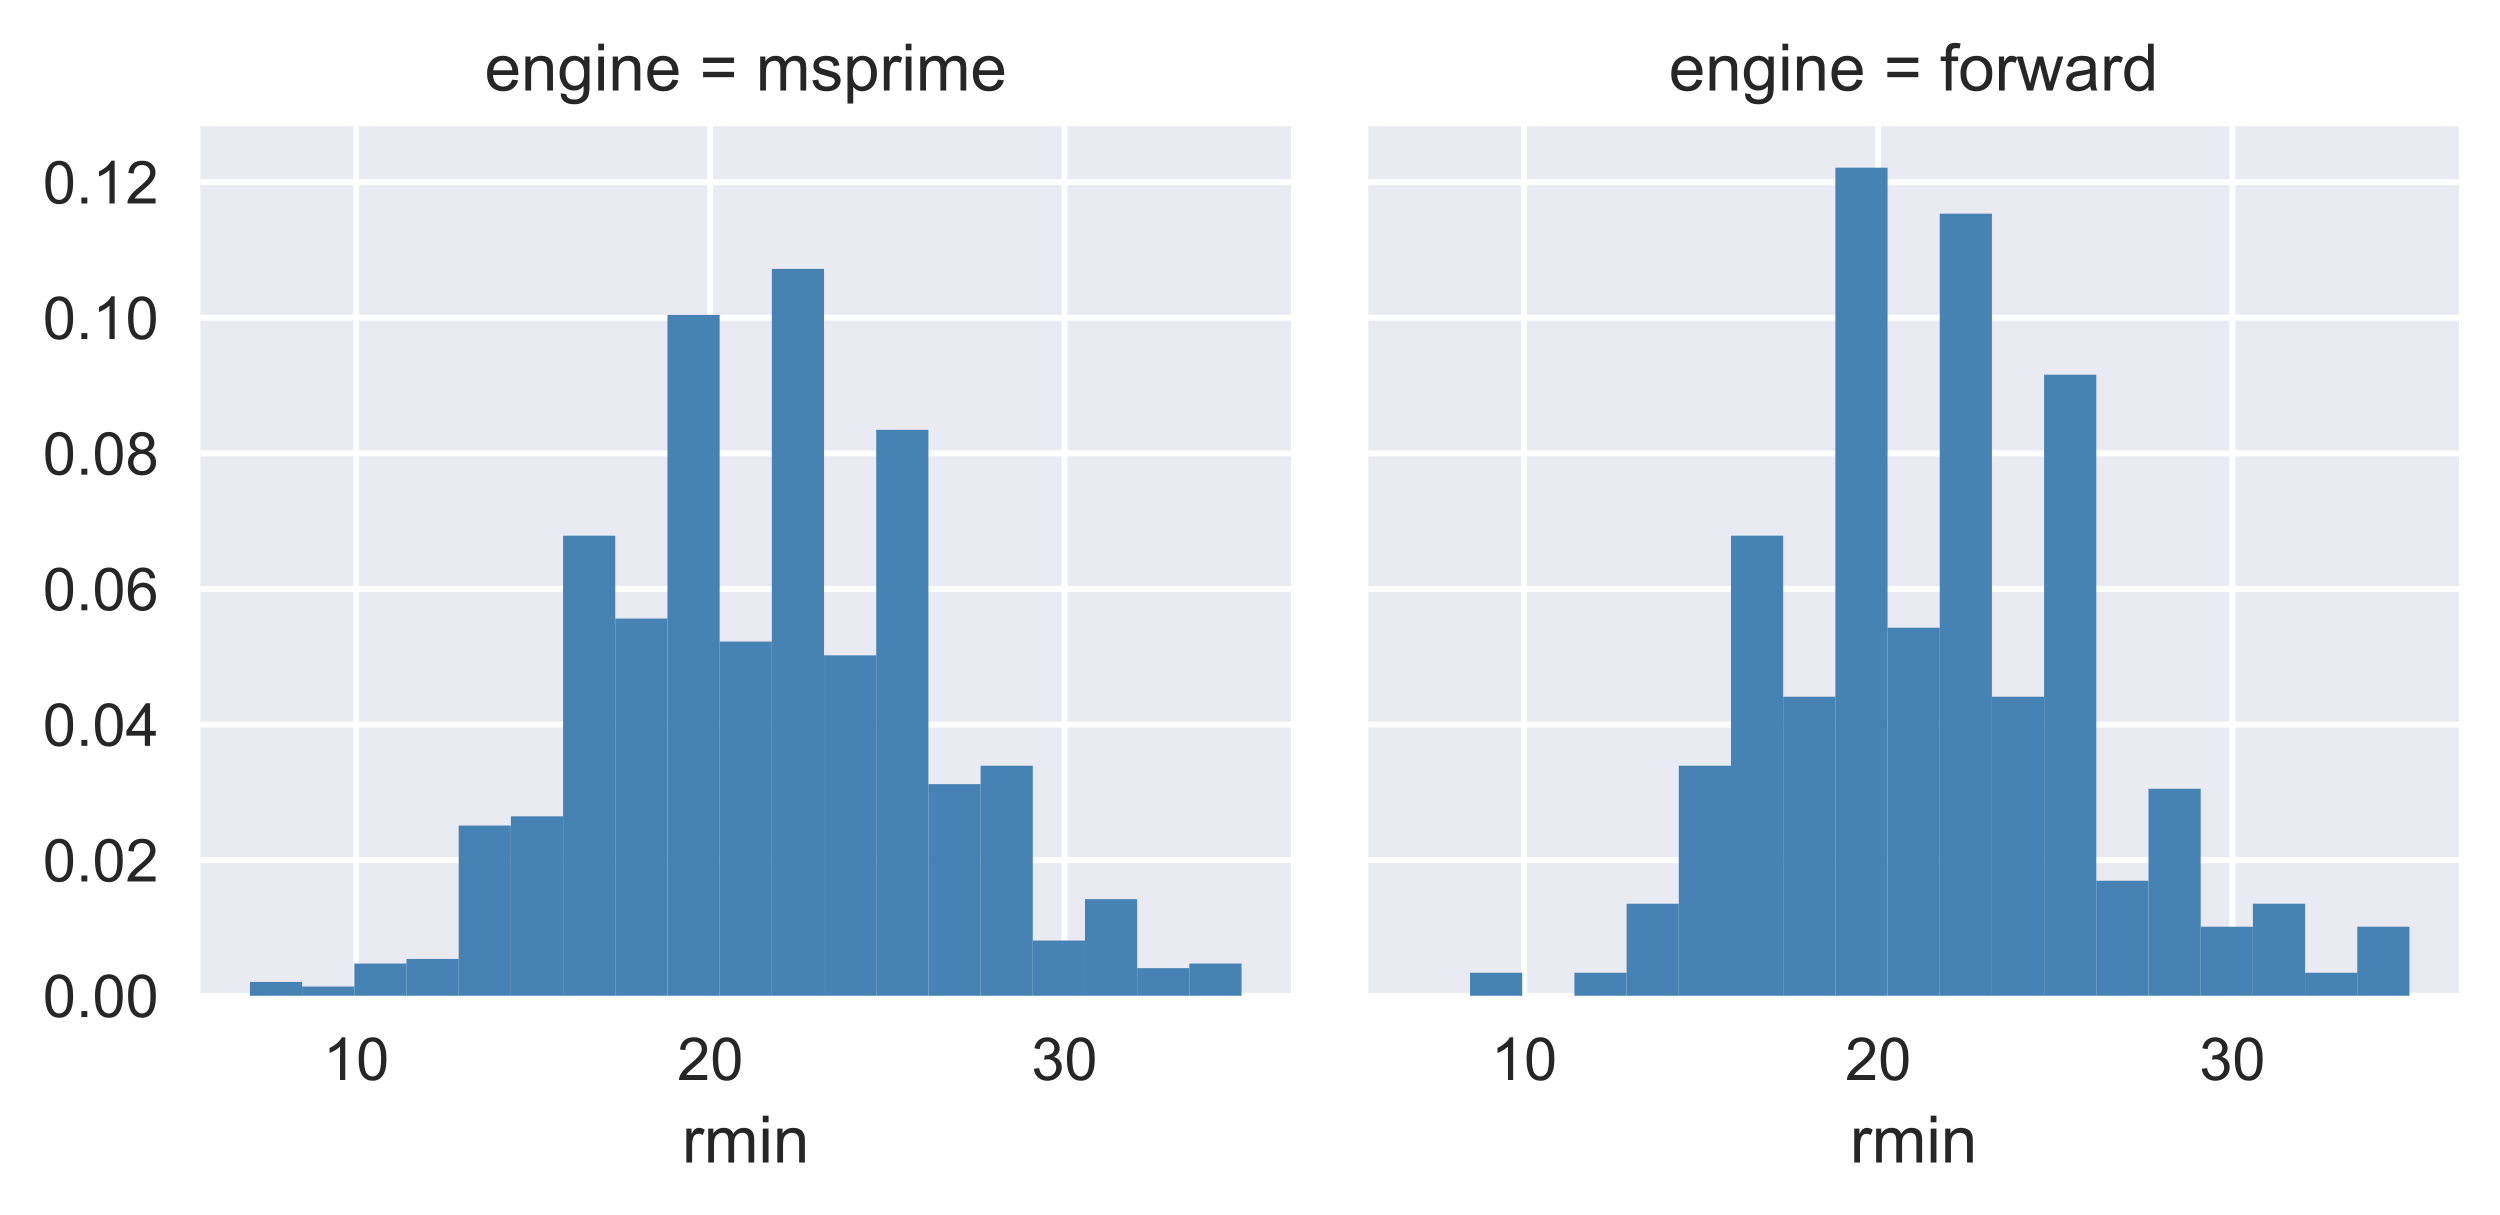
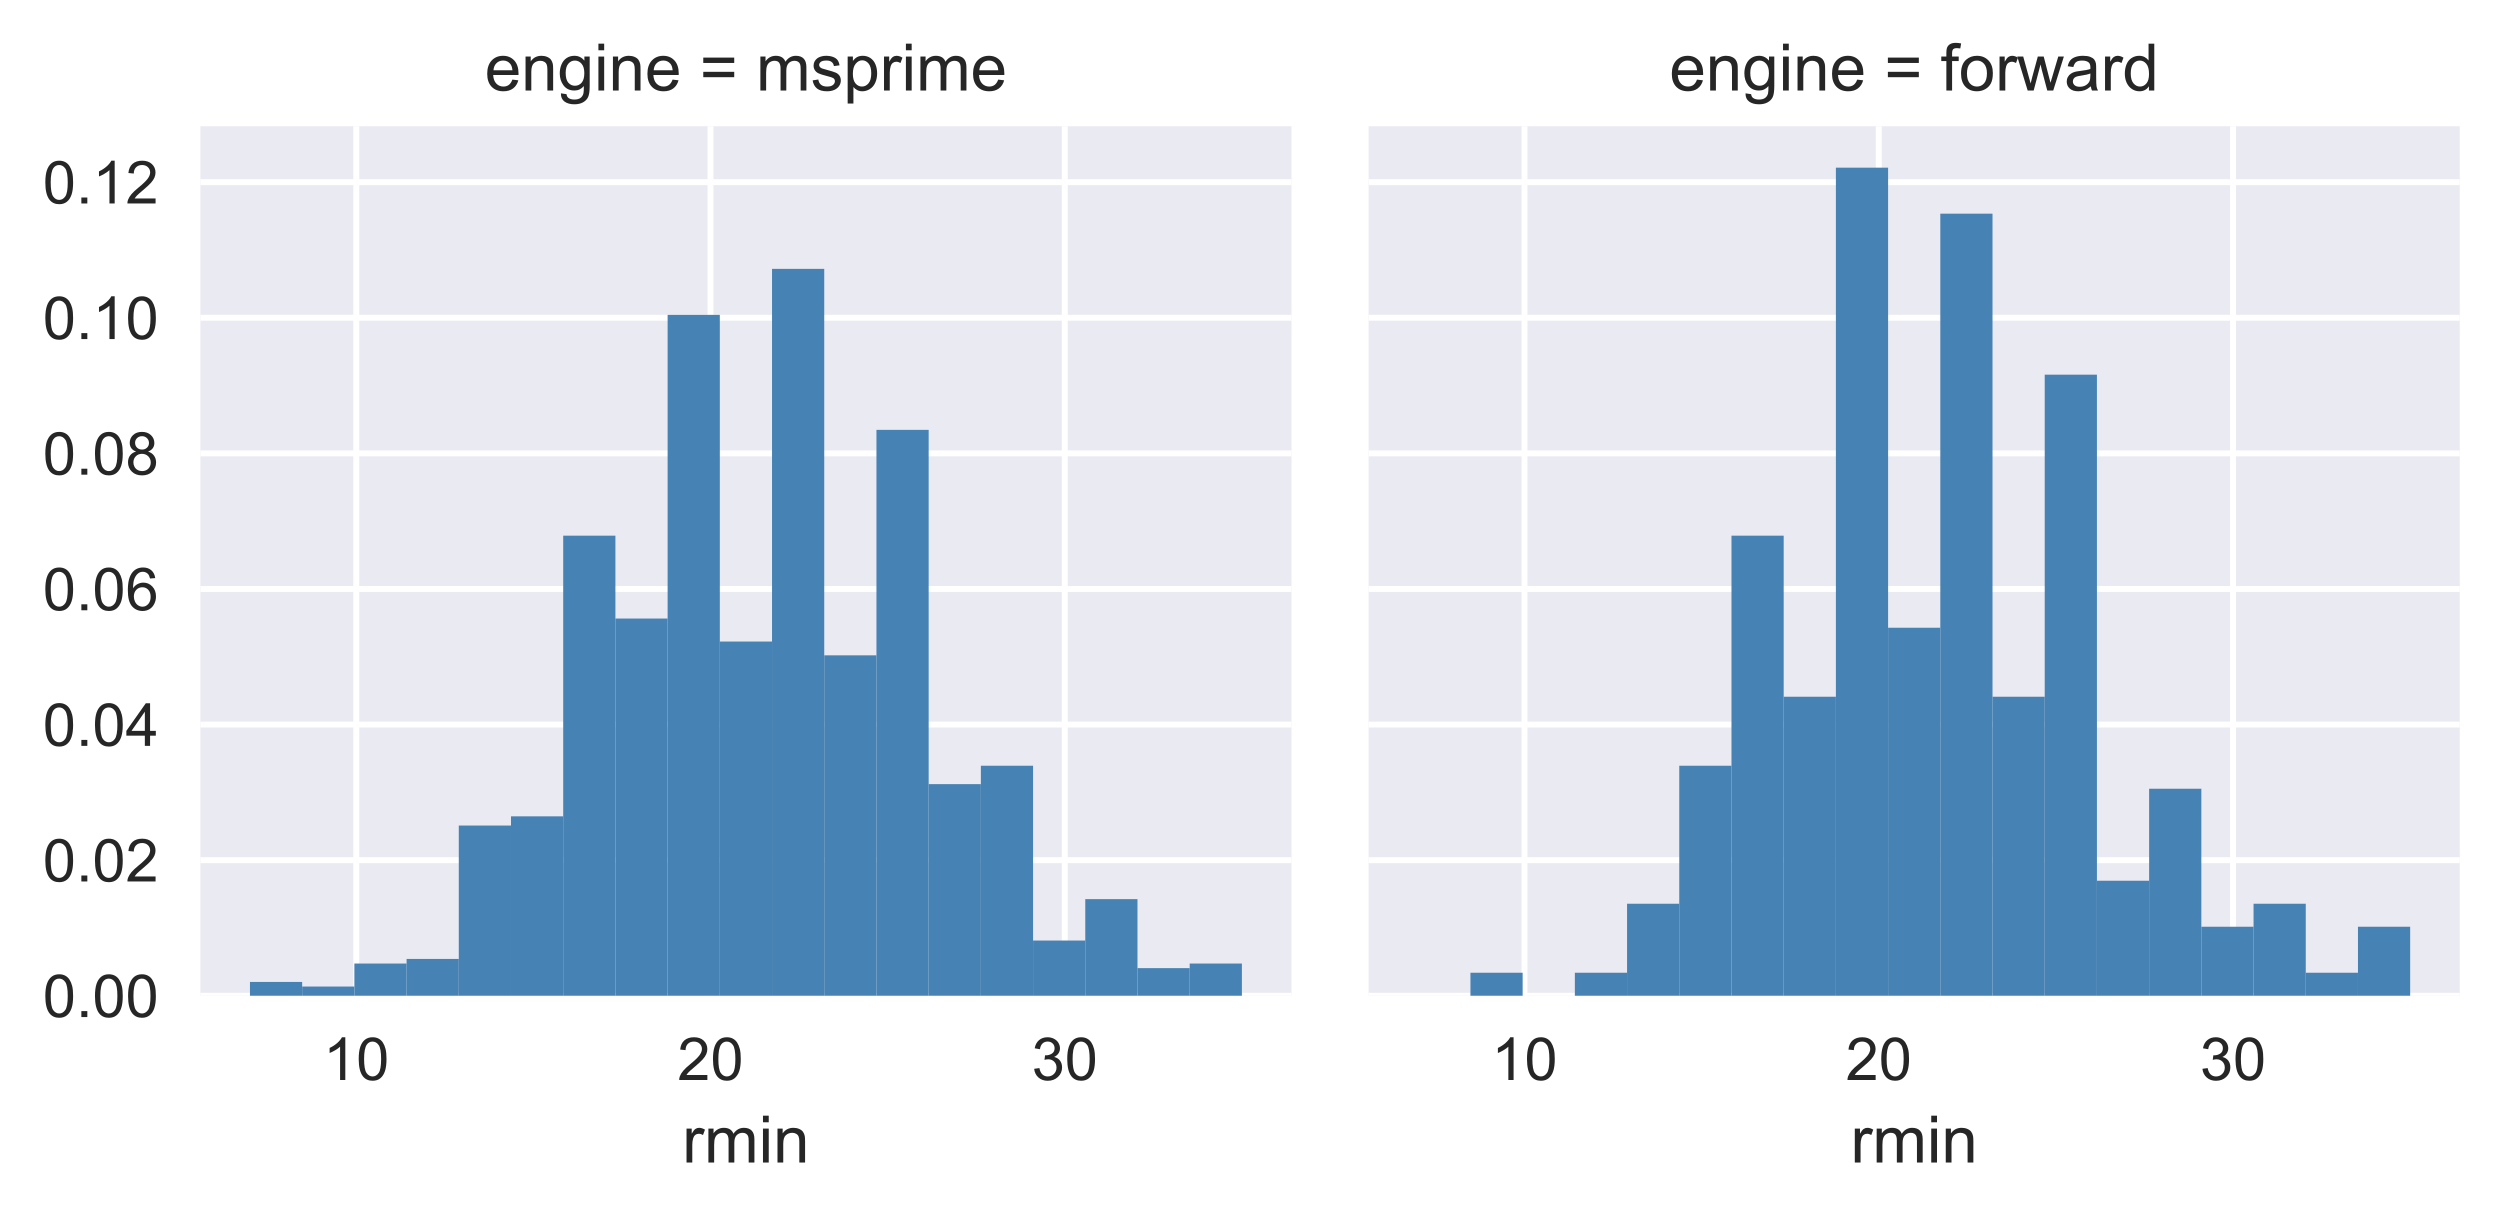
<svg xmlns="http://www.w3.org/2000/svg" xmlns:xlink="http://www.w3.org/1999/xlink" height="204pt" version="1.1" viewBox="0 0 420 204" width="420pt">
  <defs>
    <style type="text/css">
*{stroke-linecap:butt;stroke-linejoin:round;}
  </style>
  </defs>
  <g id="figure_1">
    <g id="patch_1">
-       <path d="M 0 204.693  L 420.316 204.693  L 420.316 0  L 0 0  z " style="fill:#ffffff;" />
+       <path d="M 0 204.693  L 420.441 204.693  L 420.441 0  L 0 0  z " style="fill:#ffffff;" />
    </g>
    <g id="axes_1">
      <g id="patch_2">
-         <path d="M 33.661 167.288  L 216.908 167.288  L 216.908 21.208  L 33.661 21.208  z " style="fill:#eaeaf2;" />
+         <path d="M 33.661 167.288  L 216.971 167.288  L 216.971 21.208  L 33.661 21.208  z " style="fill:#eaeaf2;" />
      </g>
      <g id="matplotlib.axis_1">
        <g id="xtick_1">
          <g id="line2d_1">
-             <path clip-path="url(#pae67d15518)" d="M 59.839 167.288  L 59.839 21.208  " style="fill:none;stroke:#ffffff;stroke-linecap:round;" />
+             <path clip-path="url(#pdf71f9abe4)" d="M 59.848 167.288  L 59.848 21.208  " style="fill:none;stroke:#ffffff;stroke-linecap:round;" />
          </g>
          <g id="line2d_2" />
          <g id="text_1">
            <defs>
              <path d="M 37.25 0  L 28.469 0  L 28.469 56  Q 25.297 52.984 20.141 49.953  Q 14.984 46.922 10.891 45.406  L 10.891 53.906  Q 18.266 57.375 23.781 62.297  Q 29.297 67.234 31.594 71.875  L 37.25 71.875  z " id="ArialMT-31" />
              <path d="M 4.156 35.297  Q 4.156 48 6.766 55.734  Q 9.375 63.484 14.516 67.672  Q 19.672 71.875 27.484 71.875  Q 33.25 71.875 37.594 69.547  Q 41.938 67.234 44.766 62.859  Q 47.609 58.5 49.219 52.219  Q 50.828 45.953 50.828 35.297  Q 50.828 22.703 48.234 14.969  Q 45.656 7.234 40.5 3  Q 35.359 -1.219 27.484 -1.219  Q 17.141 -1.219 11.234 6.203  Q 4.156 15.141 4.156 35.297  z M 13.188 35.297  Q 13.188 17.672 17.312 11.828  Q 21.438 6 27.484 6  Q 33.547 6 37.672 11.859  Q 41.797 17.719 41.797 35.297  Q 41.797 52.984 37.672 58.781  Q 33.547 64.594 27.391 64.594  Q 21.344 64.594 17.719 59.469  Q 13.188 52.938 13.188 35.297  z " id="ArialMT-30" />
            </defs>
-             <g style="fill:#262626;" transform="translate(54.27821 181.4455)scale(0.1 -0.1)">
+             <g style="fill:#262626;" transform="translate(54.28714 181.4455)scale(0.1 -0.1)">
              <use xlink:href="#ArialMT-31" />
              <use x="55.615" xlink:href="#ArialMT-30" />
            </g>
          </g>
        </g>
        <g id="xtick_2">
          <g id="line2d_3">
-             <path clip-path="url(#pae67d15518)" d="M 119.335 167.288  L 119.335 21.208  " style="fill:none;stroke:#ffffff;stroke-linecap:round;" />
+             <path clip-path="url(#pdf71f9abe4)" d="M 119.364 167.288  L 119.364 21.208  " style="fill:none;stroke:#ffffff;stroke-linecap:round;" />
          </g>
          <g id="line2d_4" />
          <g id="text_2">
            <defs>
              <path d="M 50.344 8.453  L 50.344 0  L 3.031 0  Q 2.938 3.172 4.047 6.109  Q 5.859 10.938 9.828 15.625  Q 13.812 20.312 21.344 26.469  Q 33.016 36.031 37.109 41.625  Q 41.219 47.219 41.219 52.203  Q 41.219 57.422 37.469 61  Q 33.734 64.594 27.734 64.594  Q 21.391 64.594 17.578 60.781  Q 13.766 56.984 13.719 50.25  L 4.688 51.172  Q 5.609 61.281 11.656 66.578  Q 17.719 71.875 27.938 71.875  Q 38.234 71.875 44.234 66.156  Q 50.25 60.453 50.25 52  Q 50.25 47.703 48.484 43.547  Q 46.734 39.406 42.656 34.812  Q 38.578 30.219 29.109 22.219  Q 21.188 15.578 18.938 13.203  Q 16.703 10.844 15.234 8.453  z " id="ArialMT-32" />
            </defs>
-             <g style="fill:#262626;" transform="translate(113.7742 181.4455)scale(0.1 -0.1)">
+             <g style="fill:#262626;" transform="translate(113.8034 181.4455)scale(0.1 -0.1)">
              <use xlink:href="#ArialMT-32" />
              <use x="55.615" xlink:href="#ArialMT-30" />
            </g>
          </g>
        </g>
        <g id="xtick_3">
          <g id="line2d_5">
-             <path clip-path="url(#pae67d15518)" d="M 178.831 167.288  L 178.831 21.208  " style="fill:none;stroke:#ffffff;stroke-linecap:round;" />
+             <path clip-path="url(#pdf71f9abe4)" d="M 178.881 167.288  L 178.881 21.208  " style="fill:none;stroke:#ffffff;stroke-linecap:round;" />
          </g>
          <g id="line2d_6" />
          <g id="text_3">
            <defs>
              <path d="M 4.203 18.891  L 12.984 20.062  Q 14.5 12.594 18.141 9.297  Q 21.781 6 27 6  Q 33.203 6 37.469 10.297  Q 41.75 14.594 41.75 20.953  Q 41.75 27 37.797 30.922  Q 33.844 34.859 27.734 34.859  Q 25.25 34.859 21.531 33.891  L 22.516 41.609  Q 23.391 41.5 23.922 41.5  Q 29.547 41.5 34.031 44.422  Q 38.531 47.359 38.531 53.469  Q 38.531 58.297 35.25 61.469  Q 31.984 64.656 26.812 64.656  Q 21.688 64.656 18.266 61.422  Q 14.844 58.203 13.875 51.766  L 5.078 53.328  Q 6.688 62.156 12.391 67.016  Q 18.109 71.875 26.609 71.875  Q 32.469 71.875 37.391 69.359  Q 42.328 66.844 44.938 62.5  Q 47.562 58.156 47.562 53.266  Q 47.562 48.641 45.062 44.828  Q 42.578 41.016 37.703 38.766  Q 44.047 37.312 47.562 32.688  Q 51.078 28.078 51.078 21.141  Q 51.078 11.766 44.234 5.25  Q 37.406 -1.266 26.953 -1.266  Q 17.531 -1.266 11.297 4.344  Q 5.078 9.969 4.203 18.891  z " id="ArialMT-33" />
            </defs>
-             <g style="fill:#262626;" transform="translate(173.2701 181.4455)scale(0.1 -0.1)">
+             <g style="fill:#262626;" transform="translate(173.3196 181.4455)scale(0.1 -0.1)">
              <use xlink:href="#ArialMT-33" />
              <use x="55.615" xlink:href="#ArialMT-30" />
            </g>
          </g>
        </g>
        <g id="text_4">
          <defs>
            <path d="M 6.5 0  L 6.5 51.859  L 14.406 51.859  L 14.406 44  Q 17.438 49.516 20 51.266  Q 22.562 53.031 25.641 53.031  Q 30.078 53.031 34.672 50.203  L 31.641 42.047  Q 28.422 43.953 25.203 43.953  Q 22.312 43.953 20.016 42.219  Q 17.719 40.484 16.75 37.406  Q 15.281 32.719 15.281 27.156  L 15.281 0  z " id="ArialMT-72" />
            <path d="M 6.594 0  L 6.594 51.859  L 14.453 51.859  L 14.453 44.578  Q 16.891 48.391 20.938 50.703  Q 25 53.031 30.172 53.031  Q 35.938 53.031 39.625 50.641  Q 43.312 48.25 44.828 43.953  Q 50.984 53.031 60.844 53.031  Q 68.562 53.031 72.703 48.75  Q 76.859 44.484 76.859 35.594  L 76.859 0  L 68.109 0  L 68.109 32.672  Q 68.109 37.938 67.25 40.25  Q 66.406 42.578 64.156 43.984  Q 61.922 45.406 58.891 45.406  Q 53.422 45.406 49.797 41.766  Q 46.188 38.141 46.188 30.125  L 46.188 0  L 37.406 0  L 37.406 33.688  Q 37.406 39.547 35.25 42.469  Q 33.109 45.406 28.219 45.406  Q 24.516 45.406 21.359 43.453  Q 18.219 41.5 16.797 37.734  Q 15.375 33.984 15.375 26.906  L 15.375 0  z " id="ArialMT-6d" />
            <path d="M 6.641 61.469  L 6.641 71.578  L 15.438 71.578  L 15.438 61.469  z M 6.641 0  L 6.641 51.859  L 15.438 51.859  L 15.438 0  z " id="ArialMT-69" />
            <path d="M 6.594 0  L 6.594 51.859  L 14.5 51.859  L 14.5 44.484  Q 20.219 53.031 31 53.031  Q 35.688 53.031 39.625 51.344  Q 43.562 49.656 45.516 46.922  Q 47.469 44.188 48.25 40.438  Q 48.734 37.984 48.734 31.891  L 48.734 0  L 39.938 0  L 39.938 31.547  Q 39.938 36.922 38.906 39.578  Q 37.891 42.234 35.281 43.812  Q 32.672 45.406 29.156 45.406  Q 23.531 45.406 19.453 41.844  Q 15.375 38.281 15.375 28.328  L 15.375 0  z " id="ArialMT-6e" />
          </defs>
-           <g style="fill:#262626;" transform="translate(114.5915 195.3066)scale(0.11 -0.11)">
+           <g style="fill:#262626;" transform="translate(114.6227 195.3066)scale(0.11 -0.11)">
            <use xlink:href="#ArialMT-72" />
            <use x="33.301" xlink:href="#ArialMT-6d" />
            <use x="116.602" xlink:href="#ArialMT-69" />
            <use x="138.818" xlink:href="#ArialMT-6e" />
          </g>
        </g>
      </g>
      <g id="matplotlib.axis_2">
        <g id="ytick_1">
          <g id="line2d_7">
-             <path clip-path="url(#pae67d15518)" d="M 33.661 167.288  L 216.908 167.288  " style="fill:none;stroke:#ffffff;stroke-linecap:round;" />
+             <path clip-path="url(#pdf71f9abe4)" d="M 33.661 167.288  L 216.971 167.288  " style="fill:none;stroke:#ffffff;stroke-linecap:round;" />
          </g>
          <g id="line2d_8" />
          <g id="text_5">
            <defs>
              <path d="M 9.078 0  L 9.078 10.016  L 19.094 10.016  L 19.094 0  z " id="ArialMT-2e" />
            </defs>
            <g style="fill:#262626;" transform="translate(7.2 170.8666)scale(0.1 -0.1)">
              <use xlink:href="#ArialMT-30" />
              <use x="55.615" xlink:href="#ArialMT-2e" />
              <use x="83.398" xlink:href="#ArialMT-30" />
              <use x="139.014" xlink:href="#ArialMT-30" />
            </g>
          </g>
        </g>
        <g id="ytick_2">
          <g id="line2d_9">
-             <path clip-path="url(#pae67d15518)" d="M 33.661 144.507  L 216.908 144.507  " style="fill:none;stroke:#ffffff;stroke-linecap:round;" />
+             <path clip-path="url(#pdf71f9abe4)" d="M 33.661 144.507  L 216.971 144.507  " style="fill:none;stroke:#ffffff;stroke-linecap:round;" />
          </g>
          <g id="line2d_10" />
          <g id="text_6">
            <g style="fill:#262626;" transform="translate(7.2 148.0861)scale(0.1 -0.1)">
              <use xlink:href="#ArialMT-30" />
              <use x="55.615" xlink:href="#ArialMT-2e" />
              <use x="83.398" xlink:href="#ArialMT-30" />
              <use x="139.014" xlink:href="#ArialMT-32" />
            </g>
          </g>
        </g>
        <g id="ytick_3">
          <g id="line2d_11">
-             <path clip-path="url(#pae67d15518)" d="M 33.661 121.727  L 216.908 121.727  " style="fill:none;stroke:#ffffff;stroke-linecap:round;" />
+             <path clip-path="url(#pdf71f9abe4)" d="M 33.661 121.727  L 216.971 121.727  " style="fill:none;stroke:#ffffff;stroke-linecap:round;" />
          </g>
          <g id="line2d_12" />
          <g id="text_7">
            <defs>
              <path d="M 32.328 0  L 32.328 17.141  L 1.266 17.141  L 1.266 25.203  L 33.938 71.578  L 41.109 71.578  L 41.109 25.203  L 50.781 25.203  L 50.781 17.141  L 41.109 17.141  L 41.109 0  z M 32.328 25.203  L 32.328 57.469  L 9.906 25.203  z " id="ArialMT-34" />
            </defs>
            <g style="fill:#262626;" transform="translate(7.2 125.3055)scale(0.1 -0.1)">
              <use xlink:href="#ArialMT-30" />
              <use x="55.615" xlink:href="#ArialMT-2e" />
              <use x="83.398" xlink:href="#ArialMT-30" />
              <use x="139.014" xlink:href="#ArialMT-34" />
            </g>
          </g>
        </g>
        <g id="ytick_4">
          <g id="line2d_13">
-             <path clip-path="url(#pae67d15518)" d="M 33.661 98.946  L 216.908 98.946  " style="fill:none;stroke:#ffffff;stroke-linecap:round;" />
+             <path clip-path="url(#pdf71f9abe4)" d="M 33.661 98.946  L 216.971 98.946  " style="fill:none;stroke:#ffffff;stroke-linecap:round;" />
          </g>
          <g id="line2d_14" />
          <g id="text_8">
            <defs>
              <path d="M 49.75 54.047  L 41.016 53.375  Q 39.844 58.547 37.703 60.891  Q 34.125 64.656 28.906 64.656  Q 24.703 64.656 21.531 62.312  Q 17.391 59.281 14.984 53.469  Q 12.594 47.656 12.5 36.922  Q 15.672 41.75 20.266 44.094  Q 24.859 46.438 29.891 46.438  Q 38.672 46.438 44.844 39.969  Q 51.031 33.5 51.031 23.25  Q 51.031 16.5 48.125 10.719  Q 45.219 4.938 40.141 1.859  Q 35.062 -1.219 28.609 -1.219  Q 17.625 -1.219 10.688 6.859  Q 3.766 14.938 3.766 33.5  Q 3.766 54.25 11.422 63.672  Q 18.109 71.875 29.438 71.875  Q 37.891 71.875 43.281 67.141  Q 48.688 62.406 49.75 54.047  z M 13.875 23.188  Q 13.875 18.656 15.797 14.5  Q 17.719 10.359 21.188 8.172  Q 24.656 6 28.469 6  Q 34.031 6 38.031 10.484  Q 42.047 14.984 42.047 22.703  Q 42.047 30.125 38.078 34.391  Q 34.125 38.672 28.125 38.672  Q 22.172 38.672 18.016 34.391  Q 13.875 30.125 13.875 23.188  z " id="ArialMT-36" />
            </defs>
            <g style="fill:#262626;" transform="translate(7.2 102.525)scale(0.1 -0.1)">
              <use xlink:href="#ArialMT-30" />
              <use x="55.615" xlink:href="#ArialMT-2e" />
              <use x="83.398" xlink:href="#ArialMT-30" />
              <use x="139.014" xlink:href="#ArialMT-36" />
            </g>
          </g>
        </g>
        <g id="ytick_5">
          <g id="line2d_15">
-             <path clip-path="url(#pae67d15518)" d="M 33.661 76.166  L 216.908 76.166  " style="fill:none;stroke:#ffffff;stroke-linecap:round;" />
+             <path clip-path="url(#pdf71f9abe4)" d="M 33.661 76.166  L 216.971 76.166  " style="fill:none;stroke:#ffffff;stroke-linecap:round;" />
          </g>
          <g id="line2d_16" />
          <g id="text_9">
            <defs>
              <path d="M 17.672 38.812  Q 12.203 40.828 9.562 44.531  Q 6.938 48.25 6.938 53.422  Q 6.938 61.234 12.547 66.547  Q 18.172 71.875 27.484 71.875  Q 36.859 71.875 42.578 66.422  Q 48.297 60.984 48.297 53.172  Q 48.297 48.188 45.672 44.5  Q 43.062 40.828 37.75 38.812  Q 44.344 36.672 47.781 31.875  Q 51.219 27.094 51.219 20.453  Q 51.219 11.281 44.719 5.031  Q 38.234 -1.219 27.641 -1.219  Q 17.047 -1.219 10.547 5.047  Q 4.047 11.328 4.047 20.703  Q 4.047 27.688 7.594 32.391  Q 11.141 37.109 17.672 38.812  z M 15.922 53.719  Q 15.922 48.641 19.188 45.406  Q 22.469 42.188 27.688 42.188  Q 32.766 42.188 36.016 45.375  Q 39.266 48.578 39.266 53.219  Q 39.266 58.062 35.906 61.359  Q 32.562 64.656 27.594 64.656  Q 22.562 64.656 19.234 61.422  Q 15.922 58.203 15.922 53.719  z M 13.094 20.656  Q 13.094 16.891 14.875 13.375  Q 16.656 9.859 20.172 7.922  Q 23.688 6 27.734 6  Q 34.031 6 38.125 10.047  Q 42.234 14.109 42.234 20.359  Q 42.234 26.703 38.016 30.859  Q 33.797 35.016 27.438 35.016  Q 21.234 35.016 17.156 30.906  Q 13.094 26.812 13.094 20.656  z " id="ArialMT-38" />
            </defs>
            <g style="fill:#262626;" transform="translate(7.2 79.74453)scale(0.1 -0.1)">
              <use xlink:href="#ArialMT-30" />
              <use x="55.615" xlink:href="#ArialMT-2e" />
              <use x="83.398" xlink:href="#ArialMT-30" />
              <use x="139.014" xlink:href="#ArialMT-38" />
            </g>
          </g>
        </g>
        <g id="ytick_6">
          <g id="line2d_17">
-             <path clip-path="url(#pae67d15518)" d="M 33.661 53.385  L 216.908 53.385  " style="fill:none;stroke:#ffffff;stroke-linecap:round;" />
+             <path clip-path="url(#pdf71f9abe4)" d="M 33.661 53.385  L 216.971 53.385  " style="fill:none;stroke:#ffffff;stroke-linecap:round;" />
          </g>
          <g id="line2d_18" />
          <g id="text_10">
            <g style="fill:#262626;" transform="translate(7.2 56.96403)scale(0.1 -0.1)">
              <use xlink:href="#ArialMT-30" />
              <use x="55.615" xlink:href="#ArialMT-2e" />
              <use x="83.398" xlink:href="#ArialMT-31" />
              <use x="139.014" xlink:href="#ArialMT-30" />
            </g>
          </g>
        </g>
        <g id="ytick_7">
          <g id="line2d_19">
-             <path clip-path="url(#pae67d15518)" d="M 33.661 30.605  L 216.908 30.605  " style="fill:none;stroke:#ffffff;stroke-linecap:round;" />
+             <path clip-path="url(#pdf71f9abe4)" d="M 33.661 30.605  L 216.971 30.605  " style="fill:none;stroke:#ffffff;stroke-linecap:round;" />
          </g>
          <g id="line2d_20" />
          <g id="text_11">
            <g style="fill:#262626;" transform="translate(7.2 34.18352)scale(0.1 -0.1)">
              <use xlink:href="#ArialMT-30" />
              <use x="55.615" xlink:href="#ArialMT-2e" />
              <use x="83.398" xlink:href="#ArialMT-31" />
              <use x="139.014" xlink:href="#ArialMT-32" />
            </g>
          </g>
        </g>
      </g>
      <g id="patch_3">
-         <path clip-path="url(#pae67d15518)" d="M 41.99 167.288  L 50.758 167.288  L 50.758 164.969  L 41.99 164.969  z " style="fill:#4682b4;" />
+         <path clip-path="url(#pdf71f9abe4)" d="M 41.993 167.288  L 50.764 167.288  L 50.764 164.969  L 41.993 164.969  z " style="fill:#4682b4;" />
      </g>
      <g id="patch_4">
-         <path clip-path="url(#pae67d15518)" d="M 50.758 167.288  L 59.526 167.288  L 59.526 165.742  L 50.758 165.742  z " style="fill:#4682b4;" />
+         <path clip-path="url(#pdf71f9abe4)" d="M 50.764 167.288  L 59.535 167.288  L 59.535 165.742  L 50.764 165.742  z " style="fill:#4682b4;" />
      </g>
      <g id="patch_5">
-         <path clip-path="url(#pae67d15518)" d="M 59.526 167.288  L 68.294 167.288  L 68.294 161.877  L 59.526 161.877  z " style="fill:#4682b4;" />
+         <path clip-path="url(#pdf71f9abe4)" d="M 59.535 167.288  L 68.306 167.288  L 68.306 161.877  L 59.535 161.877  z " style="fill:#4682b4;" />
      </g>
      <g id="patch_6">
-         <path clip-path="url(#pae67d15518)" d="M 68.294 167.288  L 77.062 167.288  L 77.062 161.104  L 68.294 161.104  z " style="fill:#4682b4;" />
+         <path clip-path="url(#pdf71f9abe4)" d="M 68.306 167.288  L 77.076 167.288  L 77.076 161.104  L 68.306 161.104  z " style="fill:#4682b4;" />
      </g>
      <g id="patch_7">
-         <path clip-path="url(#pae67d15518)" d="M 77.062 167.288  L 85.829 167.288  L 85.829 138.69  L 77.062 138.69  z " style="fill:#4682b4;" />
+         <path clip-path="url(#pdf71f9abe4)" d="M 77.076 167.288  L 85.847 167.288  L 85.847 138.69  L 77.076 138.69  z " style="fill:#4682b4;" />
      </g>
      <g id="patch_8">
-         <path clip-path="url(#pae67d15518)" d="M 85.829 167.288  L 94.597 167.288  L 94.597 137.144  L 85.829 137.144  z " style="fill:#4682b4;" />
+         <path clip-path="url(#pdf71f9abe4)" d="M 85.847 167.288  L 94.618 167.288  L 94.618 137.144  L 85.847 137.144  z " style="fill:#4682b4;" />
      </g>
      <g id="patch_9">
-         <path clip-path="url(#pae67d15518)" d="M 94.597 167.288  L 103.365 167.288  L 103.365 89.997  L 94.597 89.997  z " style="fill:#4682b4;" />
+         <path clip-path="url(#pdf71f9abe4)" d="M 94.618 167.288  L 103.389 167.288  L 103.389 89.997  L 94.618 89.997  z " style="fill:#4682b4;" />
      </g>
      <g id="patch_10">
-         <path clip-path="url(#pae67d15518)" d="M 103.365 167.288  L 112.133 167.288  L 112.133 103.909  L 103.365 103.909  z " style="fill:#4682b4;" />
+         <path clip-path="url(#pdf71f9abe4)" d="M 103.389 167.288  L 112.16 167.288  L 112.16 103.909  L 103.389 103.909  z " style="fill:#4682b4;" />
      </g>
      <g id="patch_11">
-         <path clip-path="url(#pae67d15518)" d="M 112.133 167.288  L 120.901 167.288  L 120.901 52.897  L 112.133 52.897  z " style="fill:#4682b4;" />
+         <path clip-path="url(#pdf71f9abe4)" d="M 112.16 167.288  L 120.931 167.288  L 120.931 52.897  L 112.16 52.897  z " style="fill:#4682b4;" />
      </g>
      <g id="patch_12">
-         <path clip-path="url(#pae67d15518)" d="M 120.901 167.288  L 129.669 167.288  L 129.669 107.774  L 120.901 107.774  z " style="fill:#4682b4;" />
+         <path clip-path="url(#pdf71f9abe4)" d="M 120.931 167.288  L 129.701 167.288  L 129.701 107.774  L 120.931 107.774  z " style="fill:#4682b4;" />
      </g>
      <g id="patch_13">
-         <path clip-path="url(#pae67d15518)" d="M 129.669 167.288  L 138.436 167.288  L 138.436 45.168  L 129.669 45.168  z " style="fill:#4682b4;" />
+         <path clip-path="url(#pdf71f9abe4)" d="M 129.701 167.288  L 138.472 167.288  L 138.472 45.168  L 129.701 45.168  z " style="fill:#4682b4;" />
      </g>
      <g id="patch_14">
-         <path clip-path="url(#pae67d15518)" d="M 138.436 167.288  L 147.204 167.288  L 147.204 110.092  L 138.436 110.092  z " style="fill:#4682b4;" />
+         <path clip-path="url(#pdf71f9abe4)" d="M 138.472 167.288  L 147.243 167.288  L 147.243 110.092  L 138.472 110.092  z " style="fill:#4682b4;" />
      </g>
      <g id="patch_15">
-         <path clip-path="url(#pae67d15518)" d="M 147.204 167.288  L 155.972 167.288  L 155.972 72.22  L 147.204 72.22  z " style="fill:#4682b4;" />
+         <path clip-path="url(#pdf71f9abe4)" d="M 147.243 167.288  L 156.014 167.288  L 156.014 72.22  L 147.243 72.22  z " style="fill:#4682b4;" />
      </g>
      <g id="patch_16">
-         <path clip-path="url(#pae67d15518)" d="M 155.972 167.288  L 164.74 167.288  L 164.74 131.734  L 155.972 131.734  z " style="fill:#4682b4;" />
+         <path clip-path="url(#pdf71f9abe4)" d="M 156.014 167.288  L 164.785 167.288  L 164.785 131.734  L 156.014 131.734  z " style="fill:#4682b4;" />
      </g>
      <g id="patch_17">
-         <path clip-path="url(#pae67d15518)" d="M 164.74 167.288  L 173.508 167.288  L 173.508 128.642  L 164.74 128.642  z " style="fill:#4682b4;" />
+         <path clip-path="url(#pdf71f9abe4)" d="M 164.785 167.288  L 173.555 167.288  L 173.555 128.642  L 164.785 128.642  z " style="fill:#4682b4;" />
      </g>
      <g id="patch_18">
-         <path clip-path="url(#pae67d15518)" d="M 173.508 167.288  L 182.276 167.288  L 182.276 158.013  L 173.508 158.013  z " style="fill:#4682b4;" />
+         <path clip-path="url(#pdf71f9abe4)" d="M 173.555 167.288  L 182.326 167.288  L 182.326 158.013  L 173.555 158.013  z " style="fill:#4682b4;" />
      </g>
      <g id="patch_19">
-         <path clip-path="url(#pae67d15518)" d="M 182.276 167.288  L 191.043 167.288  L 191.043 151.057  L 182.276 151.057  z " style="fill:#4682b4;" />
+         <path clip-path="url(#pdf71f9abe4)" d="M 182.326 167.288  L 191.097 167.288  L 191.097 151.057  L 182.326 151.057  z " style="fill:#4682b4;" />
      </g>
      <g id="patch_20">
-         <path clip-path="url(#pae67d15518)" d="M 191.043 167.288  L 199.811 167.288  L 199.811 162.65  L 191.043 162.65  z " style="fill:#4682b4;" />
+         <path clip-path="url(#pdf71f9abe4)" d="M 191.097 167.288  L 199.868 167.288  L 199.868 162.65  L 191.097 162.65  z " style="fill:#4682b4;" />
      </g>
      <g id="patch_21">
-         <path clip-path="url(#pae67d15518)" d="M 199.811 167.288  L 208.579 167.288  L 208.579 161.877  L 199.811 161.877  z " style="fill:#4682b4;" />
+         <path clip-path="url(#pdf71f9abe4)" d="M 199.868 167.288  L 208.639 167.288  L 208.639 161.877  L 199.868 161.877  z " style="fill:#4682b4;" />
      </g>
      <g id="patch_22">
        <path d="M 33.661 167.288  L 33.661 21.208  " style="fill:none;" />
      </g>
      <g id="patch_23">
-         <path d="M 33.661 167.288  L 216.908 167.288  " style="fill:none;" />
+         <path d="M 33.661 167.288  L 216.971 167.288  " style="fill:none;" />
      </g>
      <g id="text_12">
        <defs>
          <path d="M 42.094 16.703  L 51.172 15.578  Q 49.031 7.625 43.219 3.219  Q 37.406 -1.172 28.375 -1.172  Q 17 -1.172 10.328 5.828  Q 3.656 12.844 3.656 25.484  Q 3.656 38.578 10.391 45.797  Q 17.141 53.031 27.875 53.031  Q 38.281 53.031 44.875 45.953  Q 51.469 38.875 51.469 26.031  Q 51.469 25.25 51.422 23.688  L 12.75 23.688  Q 13.234 15.141 17.578 10.594  Q 21.922 6.062 28.422 6.062  Q 33.25 6.062 36.672 8.594  Q 40.094 11.141 42.094 16.703  z M 13.234 30.906  L 42.188 30.906  Q 41.609 37.453 38.875 40.719  Q 34.672 45.797 27.984 45.797  Q 21.922 45.797 17.797 41.75  Q 13.672 37.703 13.234 30.906  z " id="ArialMT-65" />
          <path d="M 4.984 -4.297  L 13.531 -5.562  Q 14.062 -9.516 16.5 -11.328  Q 19.781 -13.766 25.438 -13.766  Q 31.547 -13.766 34.859 -11.328  Q 38.188 -8.891 39.359 -4.5  Q 40.047 -1.812 39.984 6.781  Q 34.234 0 25.641 0  Q 14.938 0 9.078 7.719  Q 3.219 15.438 3.219 26.219  Q 3.219 33.641 5.906 39.906  Q 8.594 46.188 13.688 49.609  Q 18.797 53.031 25.688 53.031  Q 34.859 53.031 40.828 45.609  L 40.828 51.859  L 48.922 51.859  L 48.922 7.031  Q 48.922 -5.078 46.453 -10.125  Q 44 -15.188 38.641 -18.109  Q 33.297 -21.047 25.484 -21.047  Q 16.219 -21.047 10.5 -16.875  Q 4.781 -12.703 4.984 -4.297  z M 12.25 26.859  Q 12.25 16.656 16.297 11.969  Q 20.359 7.281 26.469 7.281  Q 32.516 7.281 36.609 11.938  Q 40.719 16.609 40.719 26.562  Q 40.719 36.078 36.5 40.906  Q 32.281 45.75 26.312 45.75  Q 20.453 45.75 16.344 40.984  Q 12.25 36.234 12.25 26.859  z " id="ArialMT-67" />
          <path id="ArialMT-20" />
          <path d="M 52.828 42.094  L 5.562 42.094  L 5.562 50.297  L 52.828 50.297  z M 52.828 20.359  L 5.562 20.359  L 5.562 28.562  L 52.828 28.562  z " id="ArialMT-3d" />
          <path d="M 3.078 15.484  L 11.766 16.844  Q 12.5 11.625 15.844 8.844  Q 19.188 6.062 25.203 6.062  Q 31.25 6.062 34.172 8.516  Q 37.109 10.984 37.109 14.312  Q 37.109 17.281 34.516 19  Q 32.719 20.172 25.531 21.969  Q 15.875 24.422 12.141 26.203  Q 8.406 27.984 6.469 31.125  Q 4.547 34.281 4.547 38.094  Q 4.547 41.547 6.125 44.5  Q 7.719 47.469 10.453 49.422  Q 12.5 50.922 16.031 51.969  Q 19.578 53.031 23.641 53.031  Q 29.734 53.031 34.344 51.266  Q 38.969 49.516 41.156 46.5  Q 43.359 43.5 44.188 38.484  L 35.594 37.312  Q 35.016 41.312 32.203 43.547  Q 29.391 45.797 24.266 45.797  Q 18.219 45.797 15.625 43.797  Q 13.031 41.797 13.031 39.109  Q 13.031 37.406 14.109 36.031  Q 15.188 34.625 17.484 33.688  Q 18.797 33.203 25.25 31.453  Q 34.578 28.953 38.25 27.359  Q 41.938 25.781 44.031 22.75  Q 46.141 19.734 46.141 15.234  Q 46.141 10.844 43.578 6.953  Q 41.016 3.078 36.172 0.953  Q 31.344 -1.172 25.25 -1.172  Q 15.141 -1.172 9.844 3.031  Q 4.547 7.234 3.078 15.484  z " id="ArialMT-73" />
          <path d="M 6.594 -19.875  L 6.594 51.859  L 14.594 51.859  L 14.594 45.125  Q 17.438 49.078 21 51.047  Q 24.562 53.031 29.641 53.031  Q 36.281 53.031 41.359 49.609  Q 46.438 46.188 49.016 39.953  Q 51.609 33.734 51.609 26.312  Q 51.609 18.359 48.75 11.984  Q 45.906 5.609 40.453 2.219  Q 35.016 -1.172 29 -1.172  Q 24.609 -1.172 21.109 0.688  Q 17.625 2.547 15.375 5.375  L 15.375 -19.875  z M 14.547 25.641  Q 14.547 15.625 18.594 10.844  Q 22.656 6.062 28.422 6.062  Q 34.281 6.062 38.453 11.016  Q 42.625 15.969 42.625 26.375  Q 42.625 36.281 38.547 41.203  Q 34.469 46.141 28.812 46.141  Q 23.188 46.141 18.859 40.891  Q 14.547 35.641 14.547 25.641  z " id="ArialMT-70" />
        </defs>
-         <g style="fill:#262626;" transform="translate(81.41875 15.20766)scale(0.11 -0.11)">
+         <g style="fill:#262626;" transform="translate(81.45 15.20766)scale(0.11 -0.11)">
          <use xlink:href="#ArialMT-65" />
          <use x="55.615" xlink:href="#ArialMT-6e" />
          <use x="111.23" xlink:href="#ArialMT-67" />
          <use x="166.846" xlink:href="#ArialMT-69" />
          <use x="189.062" xlink:href="#ArialMT-6e" />
          <use x="244.678" xlink:href="#ArialMT-65" />
          <use x="300.293" xlink:href="#ArialMT-20" />
          <use x="328.076" xlink:href="#ArialMT-3d" />
          <use x="386.475" xlink:href="#ArialMT-20" />
          <use x="414.258" xlink:href="#ArialMT-6d" />
          <use x="497.559" xlink:href="#ArialMT-73" />
          <use x="547.559" xlink:href="#ArialMT-70" />
          <use x="603.174" xlink:href="#ArialMT-72" />
          <use x="636.475" xlink:href="#ArialMT-69" />
          <use x="658.691" xlink:href="#ArialMT-6d" />
          <use x="741.992" xlink:href="#ArialMT-65" />
        </g>
      </g>
    </g>
    <g id="axes_2">
      <g id="patch_24">
-         <path d="M 229.868 167.288  L 413.116 167.288  L 413.116 21.208  L 229.868 21.208  z " style="fill:#eaeaf2;" />
+         <path d="M 229.931 167.288  L 413.241 167.288  L 413.241 21.208  L 229.931 21.208  z " style="fill:#eaeaf2;" />
      </g>
      <g id="matplotlib.axis_3">
        <g id="xtick_4">
          <g id="line2d_21">
-             <path clip-path="url(#p4cdcffad08)" d="M 256.047 167.288  L 256.047 21.208  " style="fill:none;stroke:#ffffff;stroke-linecap:round;" />
+             <path clip-path="url(#p9a809c9789)" d="M 256.118 167.288  L 256.118 21.208  " style="fill:none;stroke:#ffffff;stroke-linecap:round;" />
          </g>
          <g id="line2d_22" />
          <g id="text_13">
-             <g style="fill:#262626;" transform="translate(250.4857 181.4455)scale(0.1 -0.1)">
+             <g style="fill:#262626;" transform="translate(250.5571 181.4455)scale(0.1 -0.1)">
              <use xlink:href="#ArialMT-31" />
              <use x="55.615" xlink:href="#ArialMT-30" />
            </g>
          </g>
        </g>
        <g id="xtick_5">
          <g id="line2d_23">
-             <path clip-path="url(#p4cdcffad08)" d="M 315.543 167.288  L 315.543 21.208  " style="fill:none;stroke:#ffffff;stroke-linecap:round;" />
+             <path clip-path="url(#p9a809c9789)" d="M 315.634 167.288  L 315.634 21.208  " style="fill:none;stroke:#ffffff;stroke-linecap:round;" />
          </g>
          <g id="line2d_24" />
          <g id="text_14">
-             <g style="fill:#262626;" transform="translate(309.9817 181.4455)scale(0.1 -0.1)">
+             <g style="fill:#262626;" transform="translate(310.0734 181.4455)scale(0.1 -0.1)">
              <use xlink:href="#ArialMT-32" />
              <use x="55.615" xlink:href="#ArialMT-30" />
            </g>
          </g>
        </g>
        <g id="xtick_6">
          <g id="line2d_25">
-             <path clip-path="url(#p4cdcffad08)" d="M 375.039 167.288  L 375.039 21.208  " style="fill:none;stroke:#ffffff;stroke-linecap:round;" />
+             <path clip-path="url(#p9a809c9789)" d="M 375.151 167.288  L 375.151 21.208  " style="fill:none;stroke:#ffffff;stroke-linecap:round;" />
          </g>
          <g id="line2d_26" />
          <g id="text_15">
-             <g style="fill:#262626;" transform="translate(369.4776 181.4455)scale(0.1 -0.1)">
+             <g style="fill:#262626;" transform="translate(369.5896 181.4455)scale(0.1 -0.1)">
              <use xlink:href="#ArialMT-33" />
              <use x="55.615" xlink:href="#ArialMT-30" />
            </g>
          </g>
        </g>
        <g id="text_16">
-           <g style="fill:#262626;" transform="translate(310.799 195.3066)scale(0.11 -0.11)">
+           <g style="fill:#262626;" transform="translate(310.8927 195.3066)scale(0.11 -0.11)">
            <use xlink:href="#ArialMT-72" />
            <use x="33.301" xlink:href="#ArialMT-6d" />
            <use x="116.602" xlink:href="#ArialMT-69" />
            <use x="138.818" xlink:href="#ArialMT-6e" />
          </g>
        </g>
      </g>
      <g id="matplotlib.axis_4">
        <g id="ytick_8">
          <g id="line2d_27">
-             <path clip-path="url(#p4cdcffad08)" d="M 229.868 167.288  L 413.116 167.288  " style="fill:none;stroke:#ffffff;stroke-linecap:round;" />
+             <path clip-path="url(#p9a809c9789)" d="M 229.931 167.288  L 413.241 167.288  " style="fill:none;stroke:#ffffff;stroke-linecap:round;" />
          </g>
          <g id="line2d_28" />
        </g>
        <g id="ytick_9">
          <g id="line2d_29">
-             <path clip-path="url(#p4cdcffad08)" d="M 229.868 144.507  L 413.116 144.507  " style="fill:none;stroke:#ffffff;stroke-linecap:round;" />
+             <path clip-path="url(#p9a809c9789)" d="M 229.931 144.507  L 413.241 144.507  " style="fill:none;stroke:#ffffff;stroke-linecap:round;" />
          </g>
          <g id="line2d_30" />
        </g>
        <g id="ytick_10">
          <g id="line2d_31">
-             <path clip-path="url(#p4cdcffad08)" d="M 229.868 121.727  L 413.116 121.727  " style="fill:none;stroke:#ffffff;stroke-linecap:round;" />
+             <path clip-path="url(#p9a809c9789)" d="M 229.931 121.727  L 413.241 121.727  " style="fill:none;stroke:#ffffff;stroke-linecap:round;" />
          </g>
          <g id="line2d_32" />
        </g>
        <g id="ytick_11">
          <g id="line2d_33">
-             <path clip-path="url(#p4cdcffad08)" d="M 229.868 98.946  L 413.116 98.946  " style="fill:none;stroke:#ffffff;stroke-linecap:round;" />
+             <path clip-path="url(#p9a809c9789)" d="M 229.931 98.946  L 413.241 98.946  " style="fill:none;stroke:#ffffff;stroke-linecap:round;" />
          </g>
          <g id="line2d_34" />
        </g>
        <g id="ytick_12">
          <g id="line2d_35">
-             <path clip-path="url(#p4cdcffad08)" d="M 229.868 76.166  L 413.116 76.166  " style="fill:none;stroke:#ffffff;stroke-linecap:round;" />
+             <path clip-path="url(#p9a809c9789)" d="M 229.931 76.166  L 413.241 76.166  " style="fill:none;stroke:#ffffff;stroke-linecap:round;" />
          </g>
          <g id="line2d_36" />
        </g>
        <g id="ytick_13">
          <g id="line2d_37">
-             <path clip-path="url(#p4cdcffad08)" d="M 229.868 53.385  L 413.116 53.385  " style="fill:none;stroke:#ffffff;stroke-linecap:round;" />
+             <path clip-path="url(#p9a809c9789)" d="M 229.931 53.385  L 413.241 53.385  " style="fill:none;stroke:#ffffff;stroke-linecap:round;" />
          </g>
          <g id="line2d_38" />
        </g>
        <g id="ytick_14">
          <g id="line2d_39">
-             <path clip-path="url(#p4cdcffad08)" d="M 229.868 30.605  L 413.116 30.605  " style="fill:none;stroke:#ffffff;stroke-linecap:round;" />
+             <path clip-path="url(#p9a809c9789)" d="M 229.931 30.605  L 413.241 30.605  " style="fill:none;stroke:#ffffff;stroke-linecap:round;" />
          </g>
          <g id="line2d_40" />
        </g>
      </g>
      <g id="patch_25">
-         <path clip-path="url(#p4cdcffad08)" d="M 238.198 167.288  L 246.966 167.288  L 246.966 167.288  L 238.198 167.288  z " style="fill:#4682b4;" />
+         <path clip-path="url(#p9a809c9789)" d="M 238.263 167.288  L 247.034 167.288  L 247.034 167.288  L 238.263 167.288  z " style="fill:#4682b4;" />
      </g>
      <g id="patch_26">
-         <path clip-path="url(#p4cdcffad08)" d="M 246.966 167.288  L 255.734 167.288  L 255.734 163.423  L 246.966 163.423  z " style="fill:#4682b4;" />
+         <path clip-path="url(#p9a809c9789)" d="M 247.034 167.288  L 255.805 167.288  L 255.805 163.423  L 247.034 163.423  z " style="fill:#4682b4;" />
      </g>
      <g id="patch_27">
-         <path clip-path="url(#p4cdcffad08)" d="M 255.734 167.288  L 264.501 167.288  L 264.501 167.288  L 255.734 167.288  z " style="fill:#4682b4;" />
+         <path clip-path="url(#p9a809c9789)" d="M 255.805 167.288  L 264.576 167.288  L 264.576 167.288  L 255.805 167.288  z " style="fill:#4682b4;" />
      </g>
      <g id="patch_28">
-         <path clip-path="url(#p4cdcffad08)" d="M 264.501 167.288  L 273.269 167.288  L 273.269 163.423  L 264.501 163.423  z " style="fill:#4682b4;" />
+         <path clip-path="url(#p9a809c9789)" d="M 264.576 167.288  L 273.346 167.288  L 273.346 163.423  L 264.576 163.423  z " style="fill:#4682b4;" />
      </g>
      <g id="patch_29">
-         <path clip-path="url(#p4cdcffad08)" d="M 273.269 167.288  L 282.037 167.288  L 282.037 151.829  L 273.269 151.829  z " style="fill:#4682b4;" />
+         <path clip-path="url(#p9a809c9789)" d="M 273.346 167.288  L 282.117 167.288  L 282.117 151.829  L 273.346 151.829  z " style="fill:#4682b4;" />
      </g>
      <g id="patch_30">
-         <path clip-path="url(#p4cdcffad08)" d="M 282.037 167.288  L 290.805 167.288  L 290.805 128.642  L 282.037 128.642  z " style="fill:#4682b4;" />
+         <path clip-path="url(#p9a809c9789)" d="M 282.117 167.288  L 290.888 167.288  L 290.888 128.642  L 282.117 128.642  z " style="fill:#4682b4;" />
      </g>
      <g id="patch_31">
-         <path clip-path="url(#p4cdcffad08)" d="M 290.805 167.288  L 299.573 167.288  L 299.573 89.997  L 290.805 89.997  z " style="fill:#4682b4;" />
+         <path clip-path="url(#p9a809c9789)" d="M 290.888 167.288  L 299.659 167.288  L 299.659 89.997  L 290.888 89.997  z " style="fill:#4682b4;" />
      </g>
      <g id="patch_32">
-         <path clip-path="url(#p4cdcffad08)" d="M 299.573 167.288  L 308.34 167.288  L 308.34 117.049  L 299.573 117.049  z " style="fill:#4682b4;" />
+         <path clip-path="url(#p9a809c9789)" d="M 299.659 167.288  L 308.43 167.288  L 308.43 117.049  L 299.659 117.049  z " style="fill:#4682b4;" />
      </g>
      <g id="patch_33">
-         <path clip-path="url(#p4cdcffad08)" d="M 308.34 167.288  L 317.108 167.288  L 317.108 28.164  L 308.34 28.164  z " style="fill:#4682b4;" />
+         <path clip-path="url(#p9a809c9789)" d="M 308.43 167.288  L 317.201 167.288  L 317.201 28.164  L 308.43 28.164  z " style="fill:#4682b4;" />
      </g>
      <g id="patch_34">
-         <path clip-path="url(#p4cdcffad08)" d="M 317.108 167.288  L 325.876 167.288  L 325.876 105.455  L 317.108 105.455  z " style="fill:#4682b4;" />
+         <path clip-path="url(#p9a809c9789)" d="M 317.201 167.288  L 325.971 167.288  L 325.971 105.455  L 317.201 105.455  z " style="fill:#4682b4;" />
      </g>
      <g id="patch_35">
-         <path clip-path="url(#p4cdcffad08)" d="M 325.876 167.288  L 334.644 167.288  L 334.644 35.893  L 325.876 35.893  z " style="fill:#4682b4;" />
+         <path clip-path="url(#p9a809c9789)" d="M 325.971 167.288  L 334.742 167.288  L 334.742 35.893  L 325.971 35.893  z " style="fill:#4682b4;" />
      </g>
      <g id="patch_36">
-         <path clip-path="url(#p4cdcffad08)" d="M 334.644 167.288  L 343.412 167.288  L 343.412 117.049  L 334.644 117.049  z " style="fill:#4682b4;" />
+         <path clip-path="url(#p9a809c9789)" d="M 334.742 167.288  L 343.513 167.288  L 343.513 117.049  L 334.742 117.049  z " style="fill:#4682b4;" />
      </g>
      <g id="patch_37">
-         <path clip-path="url(#p4cdcffad08)" d="M 343.412 167.288  L 352.18 167.288  L 352.18 62.945  L 343.412 62.945  z " style="fill:#4682b4;" />
+         <path clip-path="url(#p9a809c9789)" d="M 343.513 167.288  L 352.284 167.288  L 352.284 62.945  L 343.513 62.945  z " style="fill:#4682b4;" />
      </g>
      <g id="patch_38">
-         <path clip-path="url(#p4cdcffad08)" d="M 352.18 167.288  L 360.947 167.288  L 360.947 147.965  L 352.18 147.965  z " style="fill:#4682b4;" />
+         <path clip-path="url(#p9a809c9789)" d="M 352.284 167.288  L 361.055 167.288  L 361.055 147.965  L 352.284 147.965  z " style="fill:#4682b4;" />
      </g>
      <g id="patch_39">
-         <path clip-path="url(#p4cdcffad08)" d="M 360.947 167.288  L 369.715 167.288  L 369.715 132.507  L 360.947 132.507  z " style="fill:#4682b4;" />
+         <path clip-path="url(#p9a809c9789)" d="M 361.055 167.288  L 369.825 167.288  L 369.825 132.507  L 361.055 132.507  z " style="fill:#4682b4;" />
      </g>
      <g id="patch_40">
-         <path clip-path="url(#p4cdcffad08)" d="M 369.715 167.288  L 378.483 167.288  L 378.483 155.694  L 369.715 155.694  z " style="fill:#4682b4;" />
+         <path clip-path="url(#p9a809c9789)" d="M 369.825 167.288  L 378.596 167.288  L 378.596 155.694  L 369.825 155.694  z " style="fill:#4682b4;" />
      </g>
      <g id="patch_41">
-         <path clip-path="url(#p4cdcffad08)" d="M 378.483 167.288  L 387.251 167.288  L 387.251 151.829  L 378.483 151.829  z " style="fill:#4682b4;" />
+         <path clip-path="url(#p9a809c9789)" d="M 378.596 167.288  L 387.367 167.288  L 387.367 151.829  L 378.596 151.829  z " style="fill:#4682b4;" />
      </g>
      <g id="patch_42">
-         <path clip-path="url(#p4cdcffad08)" d="M 387.251 167.288  L 396.019 167.288  L 396.019 163.423  L 387.251 163.423  z " style="fill:#4682b4;" />
+         <path clip-path="url(#p9a809c9789)" d="M 387.367 167.288  L 396.138 167.288  L 396.138 163.423  L 387.367 163.423  z " style="fill:#4682b4;" />
      </g>
      <g id="patch_43">
-         <path clip-path="url(#p4cdcffad08)" d="M 396.019 167.288  L 404.787 167.288  L 404.787 155.694  L 396.019 155.694  z " style="fill:#4682b4;" />
+         <path clip-path="url(#p9a809c9789)" d="M 396.138 167.288  L 404.909 167.288  L 404.909 155.694  L 396.138 155.694  z " style="fill:#4682b4;" />
      </g>
      <g id="patch_44">
-         <path d="M 229.868 167.288  L 229.868 21.208  " style="fill:none;" />
+         <path d="M 229.931 167.288  L 229.931 21.208  " style="fill:none;" />
      </g>
      <g id="patch_45">
-         <path d="M 229.868 167.288  L 413.116 167.288  " style="fill:none;" />
+         <path d="M 229.931 167.288  L 413.241 167.288  " style="fill:none;" />
      </g>
      <g id="text_17">
        <defs>
          <path d="M 8.688 0  L 8.688 45.016  L 0.922 45.016  L 0.922 51.859  L 8.688 51.859  L 8.688 57.375  Q 8.688 62.594 9.625 65.141  Q 10.891 68.562 14.078 70.672  Q 17.281 72.797 23.047 72.797  Q 26.766 72.797 31.25 71.922  L 29.938 64.266  Q 27.203 64.75 24.75 64.75  Q 20.75 64.75 19.094 63.031  Q 17.438 61.328 17.438 56.641  L 17.438 51.859  L 27.547 51.859  L 27.547 45.016  L 17.438 45.016  L 17.438 0  z " id="ArialMT-66" />
          <path d="M 3.328 25.922  Q 3.328 40.328 11.328 47.266  Q 18.016 53.031 27.641 53.031  Q 38.328 53.031 45.109 46.016  Q 51.906 39.016 51.906 26.656  Q 51.906 16.656 48.906 10.906  Q 45.906 5.172 40.156 2  Q 34.422 -1.172 27.641 -1.172  Q 16.75 -1.172 10.031 5.812  Q 3.328 12.797 3.328 25.922  z M 12.359 25.922  Q 12.359 15.969 16.703 11.016  Q 21.047 6.062 27.641 6.062  Q 34.188 6.062 38.531 11.031  Q 42.875 16.016 42.875 26.219  Q 42.875 35.844 38.5 40.797  Q 34.125 45.75 27.641 45.75  Q 21.047 45.75 16.703 40.812  Q 12.359 35.891 12.359 25.922  z " id="ArialMT-6f" />
          <path d="M 16.156 0  L 0.297 51.859  L 9.375 51.859  L 17.625 21.922  L 20.703 10.797  Q 20.906 11.625 23.391 21.484  L 31.641 51.859  L 40.672 51.859  L 48.438 21.781  L 51.031 11.859  L 54 21.875  L 62.891 51.859  L 71.438 51.859  L 55.219 0  L 46.094 0  L 37.844 31.062  L 35.844 39.891  L 25.344 0  z " id="ArialMT-77" />
          <path d="M 40.438 6.391  Q 35.547 2.25 31.031 0.531  Q 26.516 -1.172 21.344 -1.172  Q 12.797 -1.172 8.203 3  Q 3.609 7.172 3.609 13.672  Q 3.609 17.484 5.344 20.625  Q 7.078 23.781 9.891 25.688  Q 12.703 27.594 16.219 28.562  Q 18.797 29.25 24.031 29.891  Q 34.672 31.156 39.703 32.906  Q 39.75 34.719 39.75 35.203  Q 39.75 40.578 37.25 42.781  Q 33.891 45.75 27.25 45.75  Q 21.047 45.75 18.094 43.578  Q 15.141 41.406 13.719 35.891  L 5.125 37.062  Q 6.297 42.578 8.984 45.969  Q 11.672 49.359 16.75 51.188  Q 21.828 53.031 28.516 53.031  Q 35.156 53.031 39.297 51.469  Q 43.453 49.906 45.406 47.531  Q 47.359 45.172 48.141 41.547  Q 48.578 39.312 48.578 33.453  L 48.578 21.734  Q 48.578 9.469 49.141 6.219  Q 49.703 2.984 51.375 0  L 42.188 0  Q 40.828 2.734 40.438 6.391  z M 39.703 26.031  Q 34.906 24.078 25.344 22.703  Q 19.922 21.922 17.672 20.938  Q 15.438 19.969 14.203 18.094  Q 12.984 16.219 12.984 13.922  Q 12.984 10.406 15.641 8.062  Q 18.312 5.719 23.438 5.719  Q 28.516 5.719 32.469 7.938  Q 36.422 10.156 38.281 14.016  Q 39.703 17 39.703 22.797  z " id="ArialMT-61" />
          <path d="M 40.234 0  L 40.234 6.547  Q 35.297 -1.172 25.734 -1.172  Q 19.531 -1.172 14.328 2.25  Q 9.125 5.672 6.266 11.797  Q 3.422 17.922 3.422 25.875  Q 3.422 33.641 6 39.969  Q 8.594 46.297 13.766 49.656  Q 18.953 53.031 25.344 53.031  Q 30.031 53.031 33.688 51.047  Q 37.359 49.078 39.656 45.906  L 39.656 71.578  L 48.391 71.578  L 48.391 0  z M 12.453 25.875  Q 12.453 15.922 16.641 10.984  Q 20.844 6.062 26.562 6.062  Q 32.328 6.062 36.344 10.766  Q 40.375 15.484 40.375 25.141  Q 40.375 35.797 36.266 40.766  Q 32.172 45.75 26.172 45.75  Q 20.312 45.75 16.375 40.969  Q 12.453 36.188 12.453 25.875  z " id="ArialMT-64" />
        </defs>
-         <g style="fill:#262626;" transform="translate(280.3711 15.20766)scale(0.11 -0.11)">
+         <g style="fill:#262626;" transform="translate(280.4648 15.20766)scale(0.11 -0.11)">
          <use xlink:href="#ArialMT-65" />
          <use x="55.615" xlink:href="#ArialMT-6e" />
          <use x="111.23" xlink:href="#ArialMT-67" />
          <use x="166.846" xlink:href="#ArialMT-69" />
          <use x="189.062" xlink:href="#ArialMT-6e" />
          <use x="244.678" xlink:href="#ArialMT-65" />
          <use x="300.293" xlink:href="#ArialMT-20" />
          <use x="328.076" xlink:href="#ArialMT-3d" />
          <use x="386.475" xlink:href="#ArialMT-20" />
          <use x="414.258" xlink:href="#ArialMT-66" />
          <use x="442.041" xlink:href="#ArialMT-6f" />
          <use x="497.656" xlink:href="#ArialMT-72" />
          <use x="530.957" xlink:href="#ArialMT-77" />
          <use x="603.174" xlink:href="#ArialMT-61" />
          <use x="658.789" xlink:href="#ArialMT-72" />
          <use x="692.09" xlink:href="#ArialMT-64" />
        </g>
      </g>
    </g>
  </g>
  <defs>
-     <clipPath id="pae67d15518">
-       <rect height="146.08" width="183.248" x="33.661" y="21.208" />
+     <clipPath id="pdf71f9abe4">
+       <rect height="146.08" width="183.31" x="33.661" y="21.208" />
    </clipPath>
-     <clipPath id="p4cdcffad08">
-       <rect height="146.08" width="183.248" x="229.868" y="21.208" />
+     <clipPath id="p9a809c9789">
+       <rect height="146.08" width="183.31" x="229.931" y="21.208" />
    </clipPath>
  </defs>
</svg>
